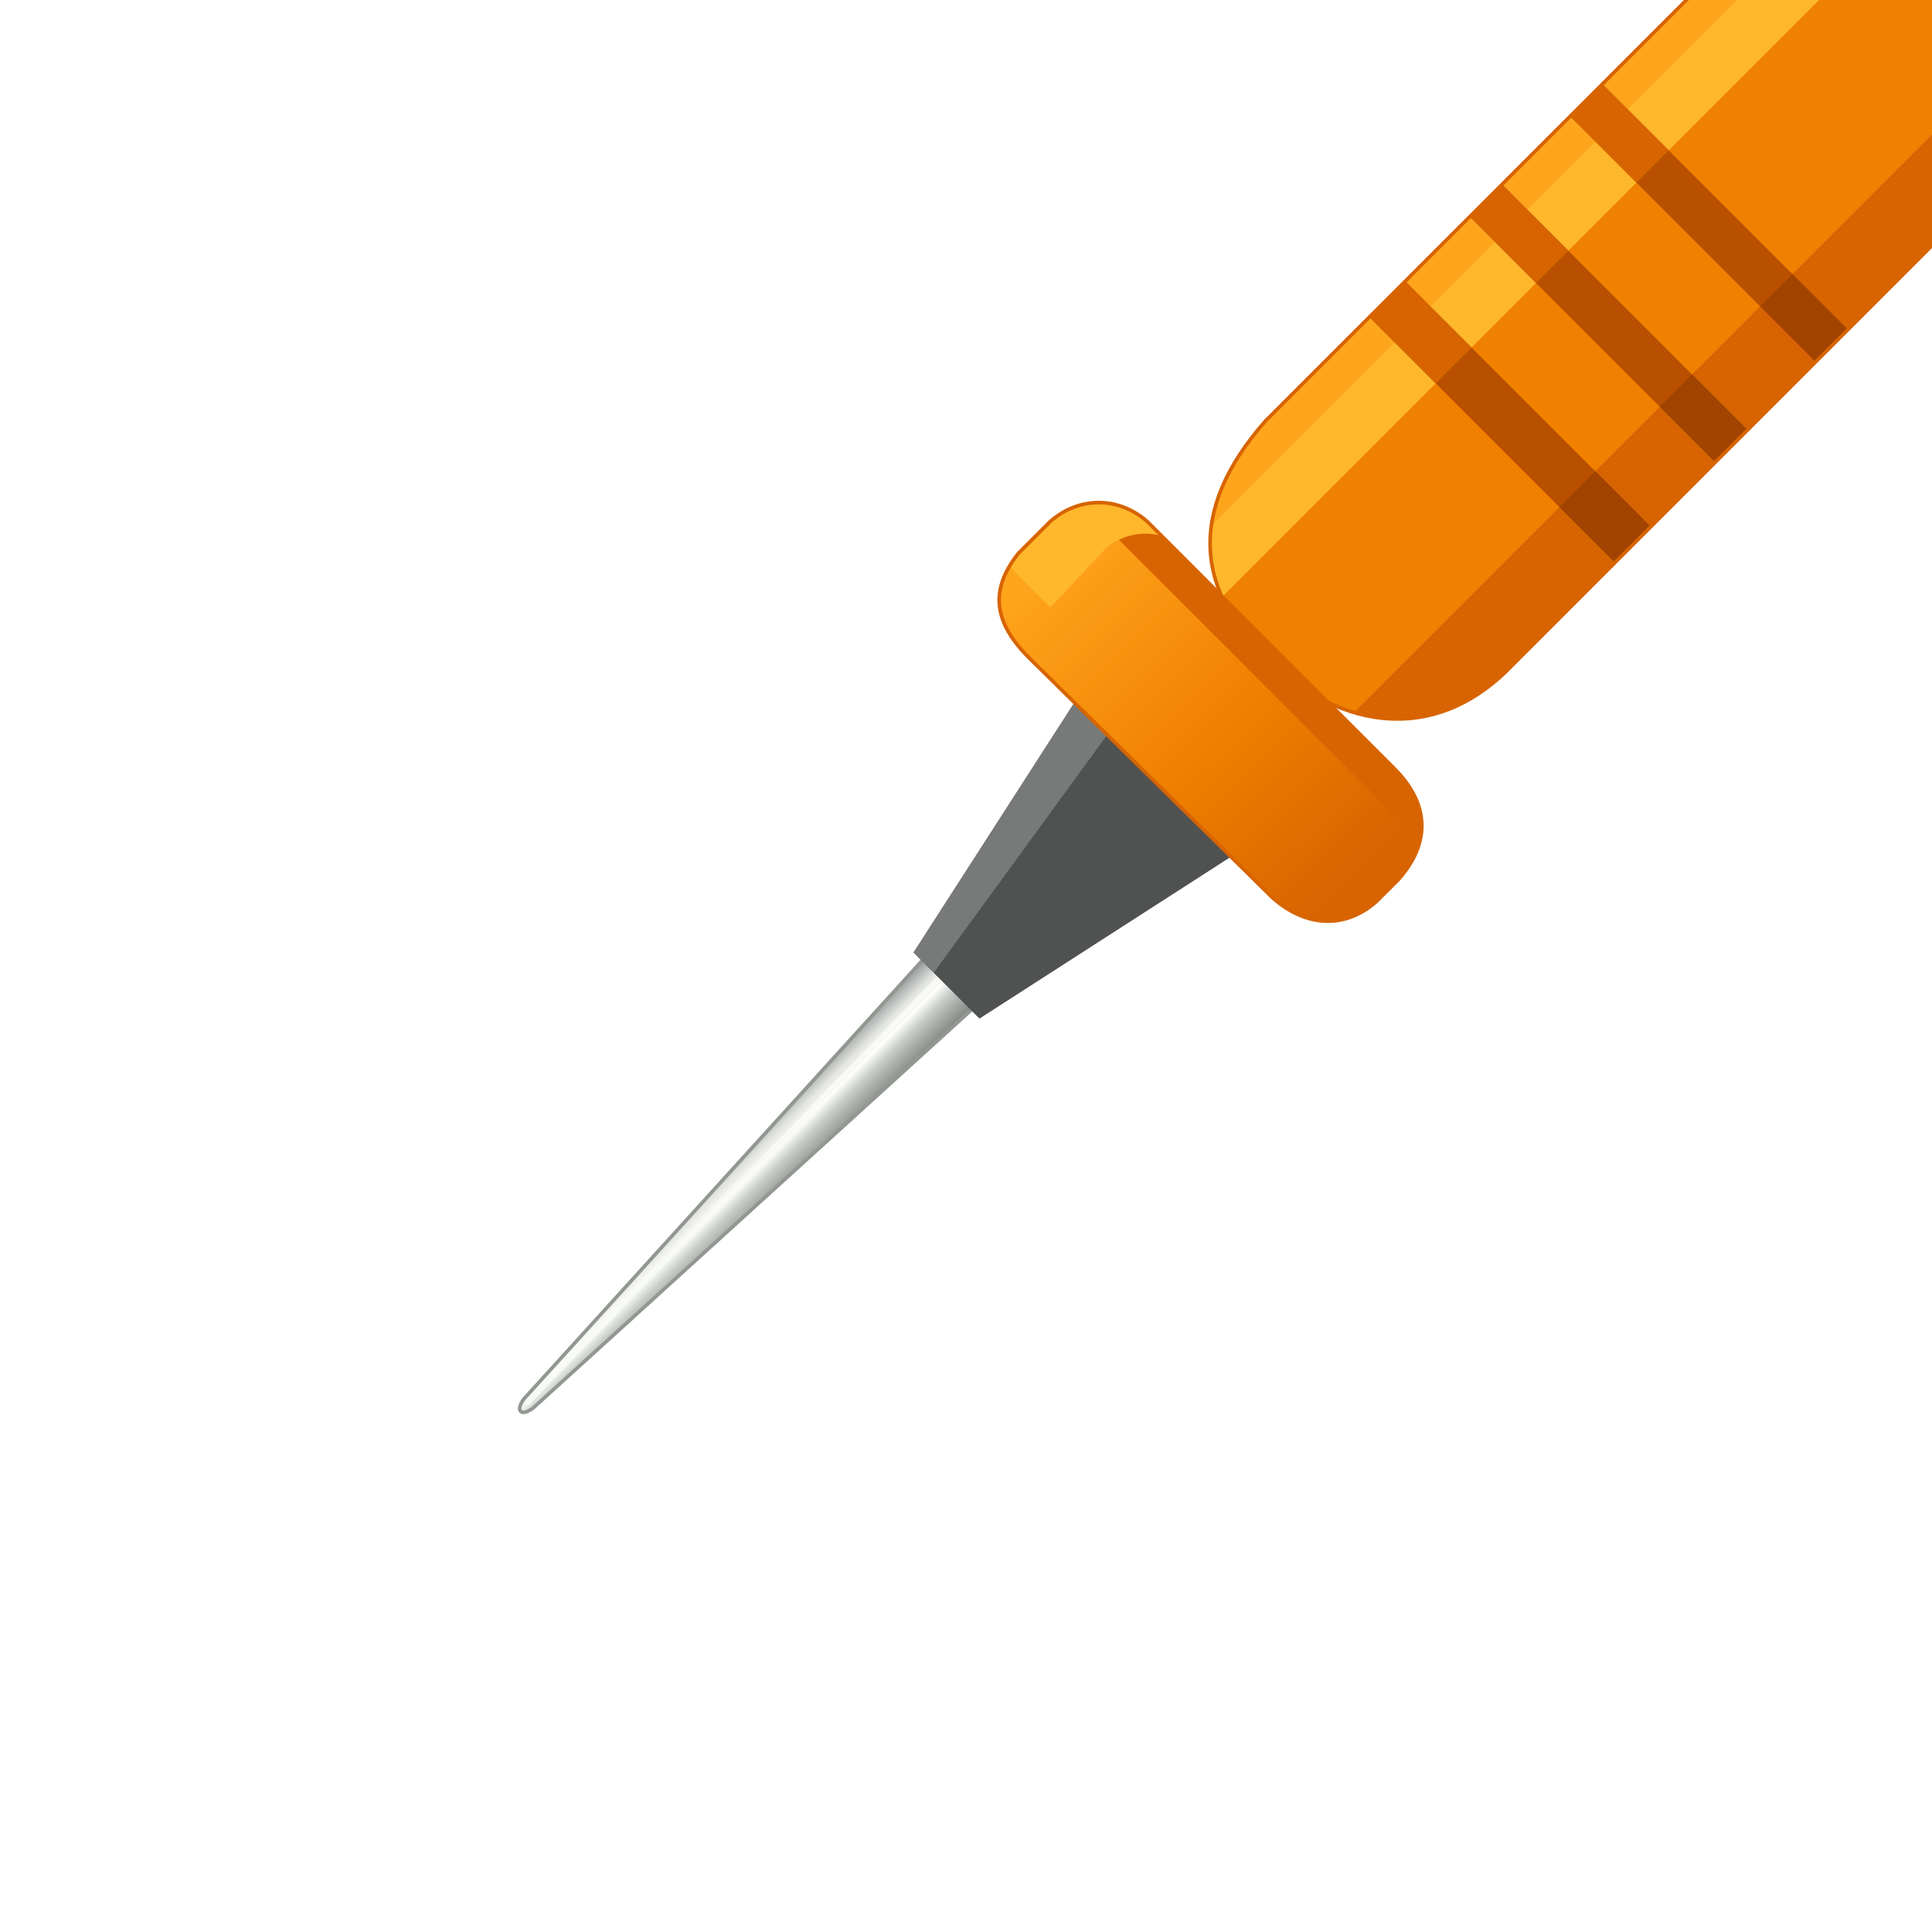
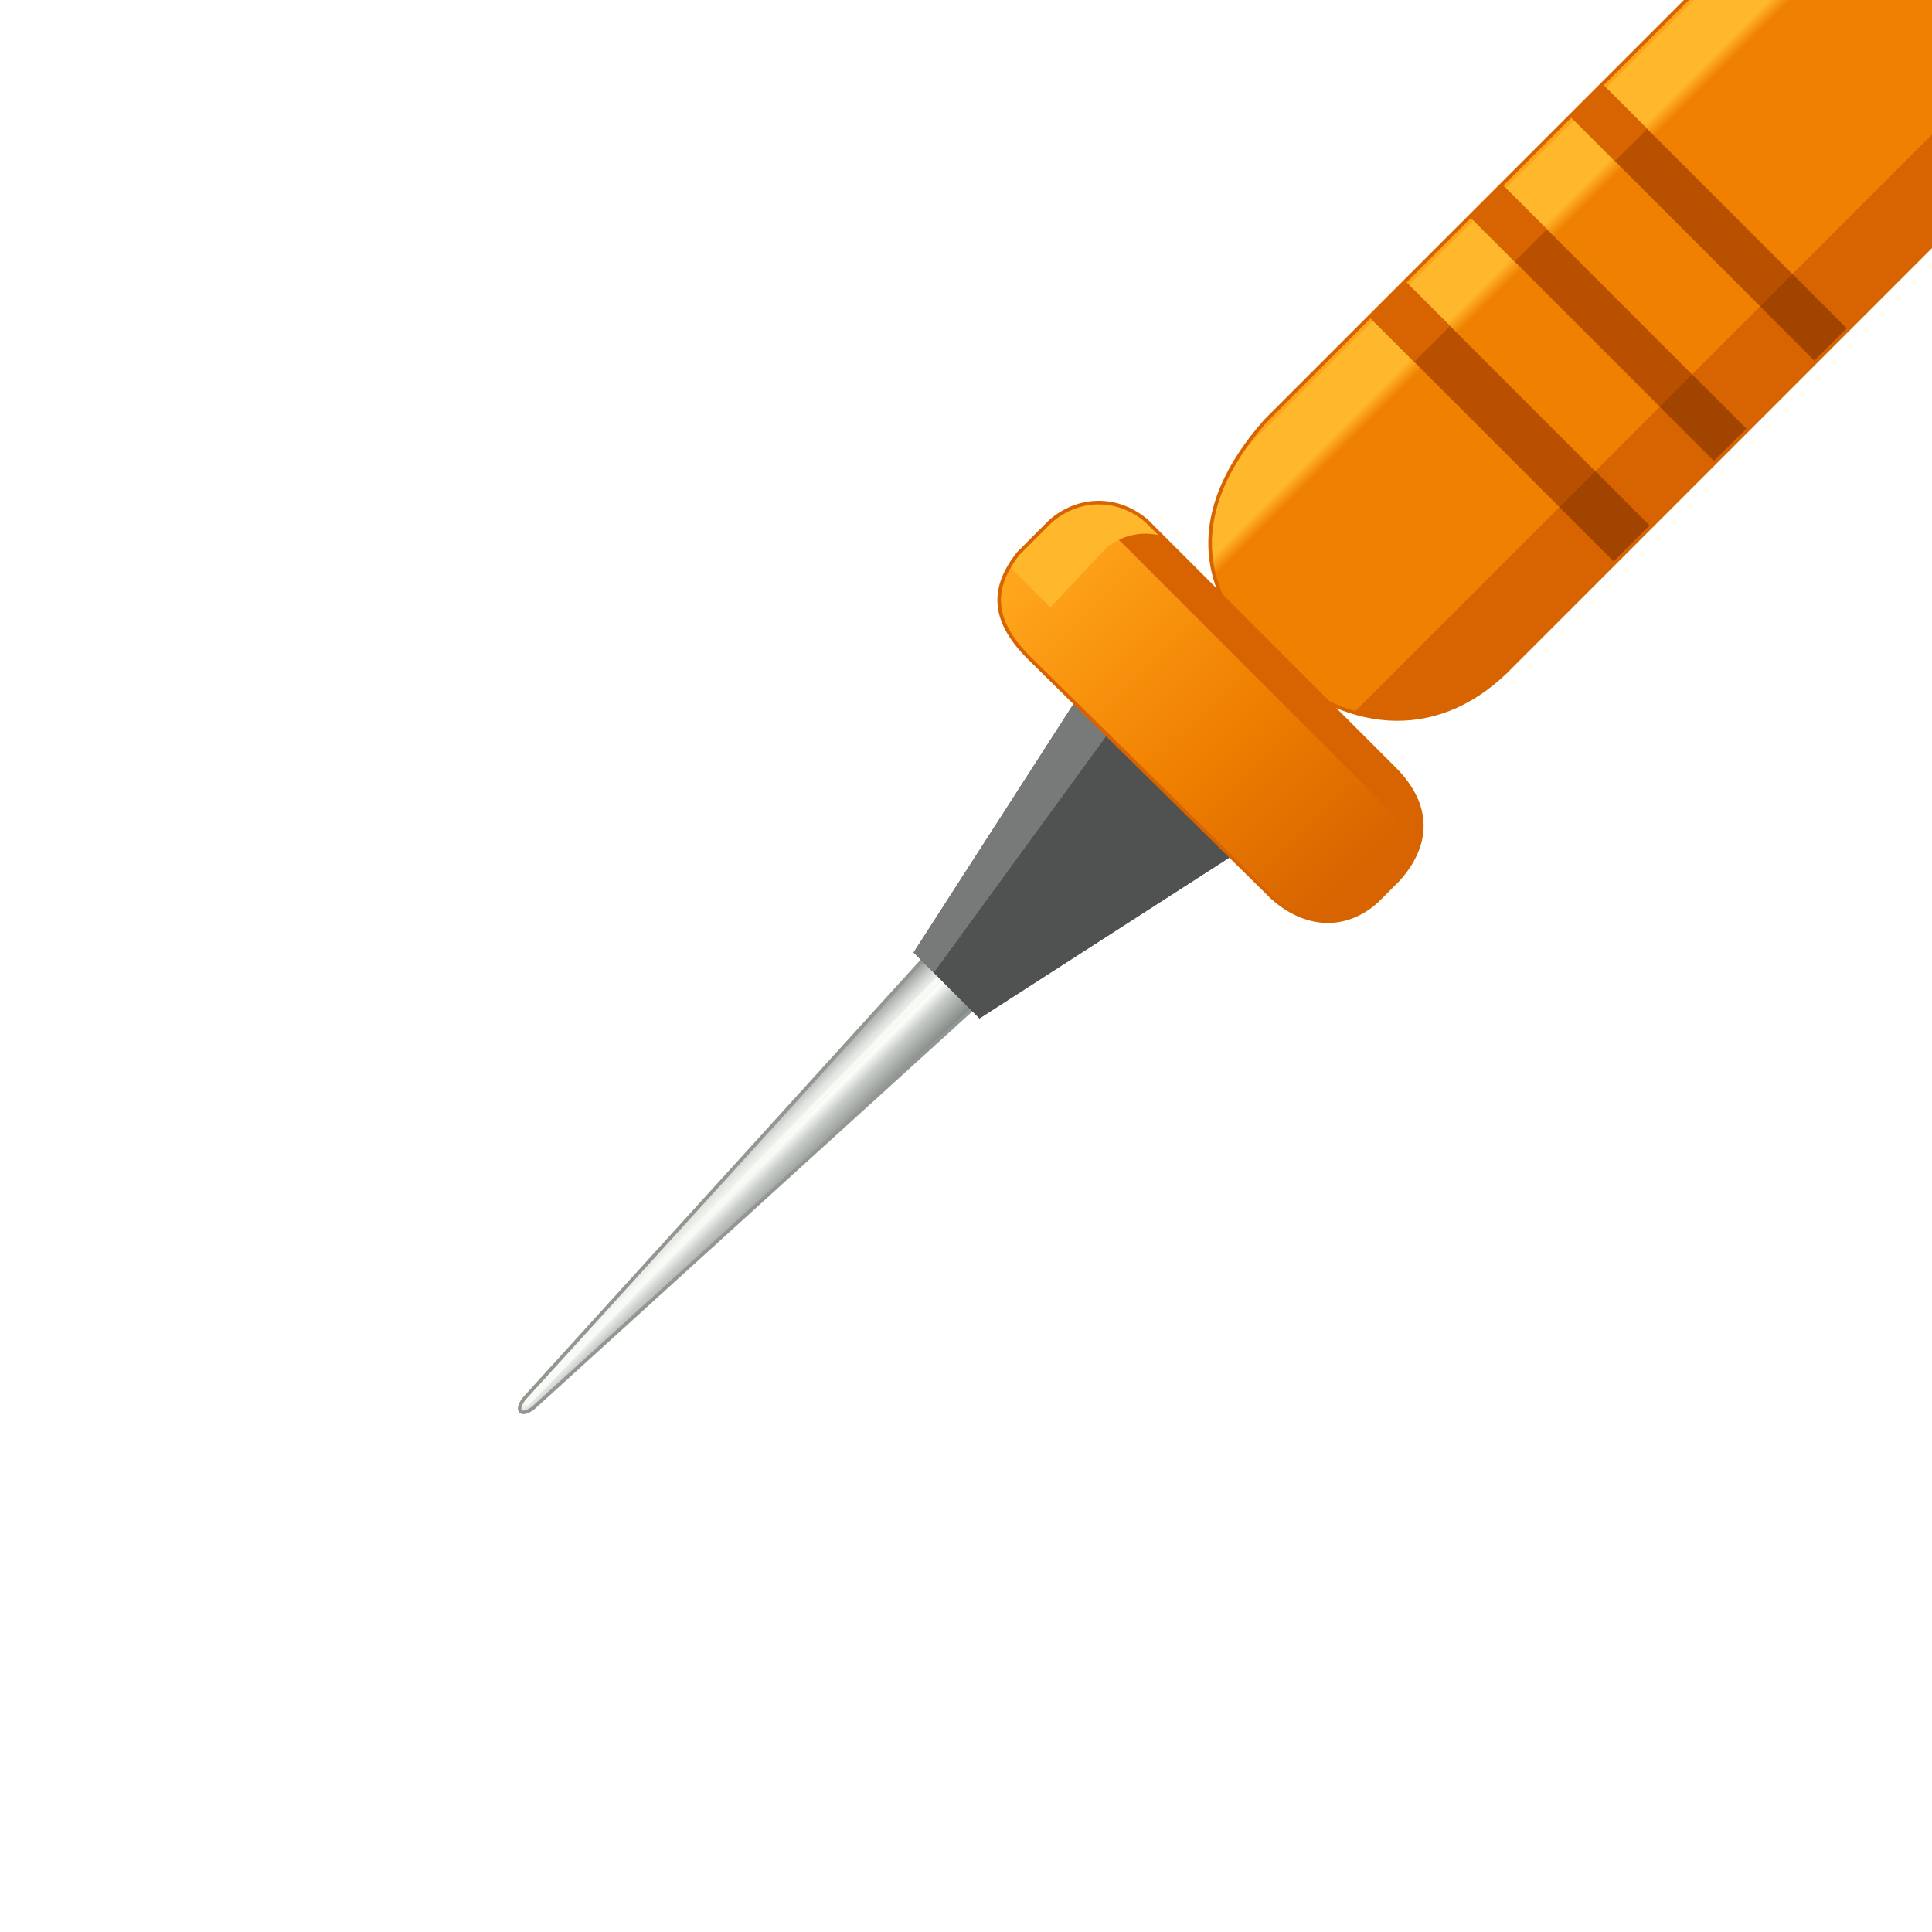
<svg xmlns="http://www.w3.org/2000/svg" width="1024" height="1024" viewBox="0 0 1024 1024">
  <defs>
    <linearGradient id="metal" x1="0" y1="-10" x2="0" y2="10" gradientUnits="userSpaceOnUse">
      <stop offset="0" stop-color="#929594" />
      <stop offset=".26" stop-color="#E0E2DE" />
      <stop offset=".44" stop-color="#FDFEFA" />
      <stop offset=".62" stop-color="#C7CBC7" />
      <stop offset="1" stop-color="#7B817D" />
    </linearGradient>
    <linearGradient id="guard-fill" x1="441" y1="550" x2="528" y2="638" gradientUnits="userSpaceOnUse">
      <stop offset="0" stop-color="#FFA51C" />
      <stop offset=".55" stop-color="#F08000" />
      <stop offset="1" stop-color="#D76400" />
+     </linearGradient>
+     <linearGradient id="handle-highlight" x1="500" y1="516" x2="513.5" y2="529.5" gradientUnits="userSpaceOnUse">
+       <stop offset="0" stop-color="#FFB72B" />
+       <stop offset=".78" stop-color="#FFB72B" />
+       <stop offset="1" stop-color="#F08000" />
    </linearGradient>
    <clipPath id="handle-clip">
      <path d="M498 516L792 222C814 200 837 208 852 222C877 245 877 274 858 293L567 584C547 605 522 603 501 585C478 564 476 541 498 516Z" />
    </clipPath>
    <clipPath id="bands-clip">
      <path d="M470 430L670 630L680 620L480 420Z M498 402L698 602L707 593L507 393Z M526 374L726 574L735 565L535 365Z" />
    </clipPath>
    <clipPath id="guard-clip">
      <path d="M429 553L438 544C446 537 457 537 465 544L534 613C544 623 544 634 535 644L529 650C520 658 509 657 500 649L432 582C421 571 422 562 429 553Z" />
    </clipPath>
  </defs>
  <g transform="translate(-275.5 -757.25) scale(1.9)">
    <g transform="translate(290.25 792.25) rotate(-45)">
      <path d="M0 0Q0-1.25 3-1.8L174-10V10L3 1.8Q0 1.25 0 0Z" fill="url(#metal)" stroke="#929792" stroke-width="1" stroke-linejoin="round" />
      <path d="M3-.4L174-3" fill="none" stroke="#F7FAF5" stroke-width="1.5" stroke-linecap="round" />
      <path d="M168-13L251-31V31L168 13Z" fill="#4D4F4E" />
      <path d="M168-13L251-31V-18L168-5Z" fill="#777A78" />
      <path d="M168-5L251-18V31L168 13Z" fill="#505251" />
    </g>
    <g clip-path="url(#handle-clip)">
      <rect x="475" y="195" width="410" height="415" fill="#F08000" />
-       <path d="M350 664L950 64V78L350 678Z" fill="#FFA51C" />
-       <path d="M350 678L950 78V101L350 701Z" fill="#FFB72B" />
+       <path d="M350 664L950 64V66L350 666Z" fill="#FFA51C" />
+       <path d="M350 666L950 66V93L350 693Z" fill="url(#handle-highlight)" />
      <path d="M350 770L950 170V215L350 815Z" fill="#D76400" />
      <g clip-path="url(#bands-clip)">
        <rect x="475" y="195" width="410" height="415" fill="#B85000" />
-         <path d="M350 664L950 64V101L350 701Z" fill="#D76400" />
+         <path d="M350 664L950 64V89L350 689Z" fill="#D76400" />
        <path d="M350 770L950 170V215L350 815Z" fill="#A14400" />
      </g>
    </g>
    <path d="M498 516L792 222C814 200 837 208 852 222C877 245 877 274 858 293L567 584C547 605 522 603 501 585C478 564 476 541 498 516Z" fill="none" stroke="#D76400" stroke-width="1" />
    <path d="M429 553L438 544C446 537 457 537 465 544L534 613C544 623 544 634 535 644L529 650C520 658 509 657 500 649L432 582C421 571 422 562 429 553Z" fill="url(#guard-fill)" />
    <g clip-path="url(#guard-clip)">
      <path d="M404 496L579 671L593 657L418 482Z" fill="#D76400" />
      <path d="M429 553L438 544C446 537 457 537 465 544L469 548Q461 546 454 551L438 568L428 558Q426 556 429 553Z" fill="#FFB72B" />
    </g>
    <path d="M429 553L438 544C446 537 457 537 465 544L534 613C544 623 544 634 535 644L529 650C520 658 509 657 500 649L432 582C421 571 422 562 429 553Z" fill="none" stroke="#D76400" stroke-width="1" />
  </g>
</svg>
